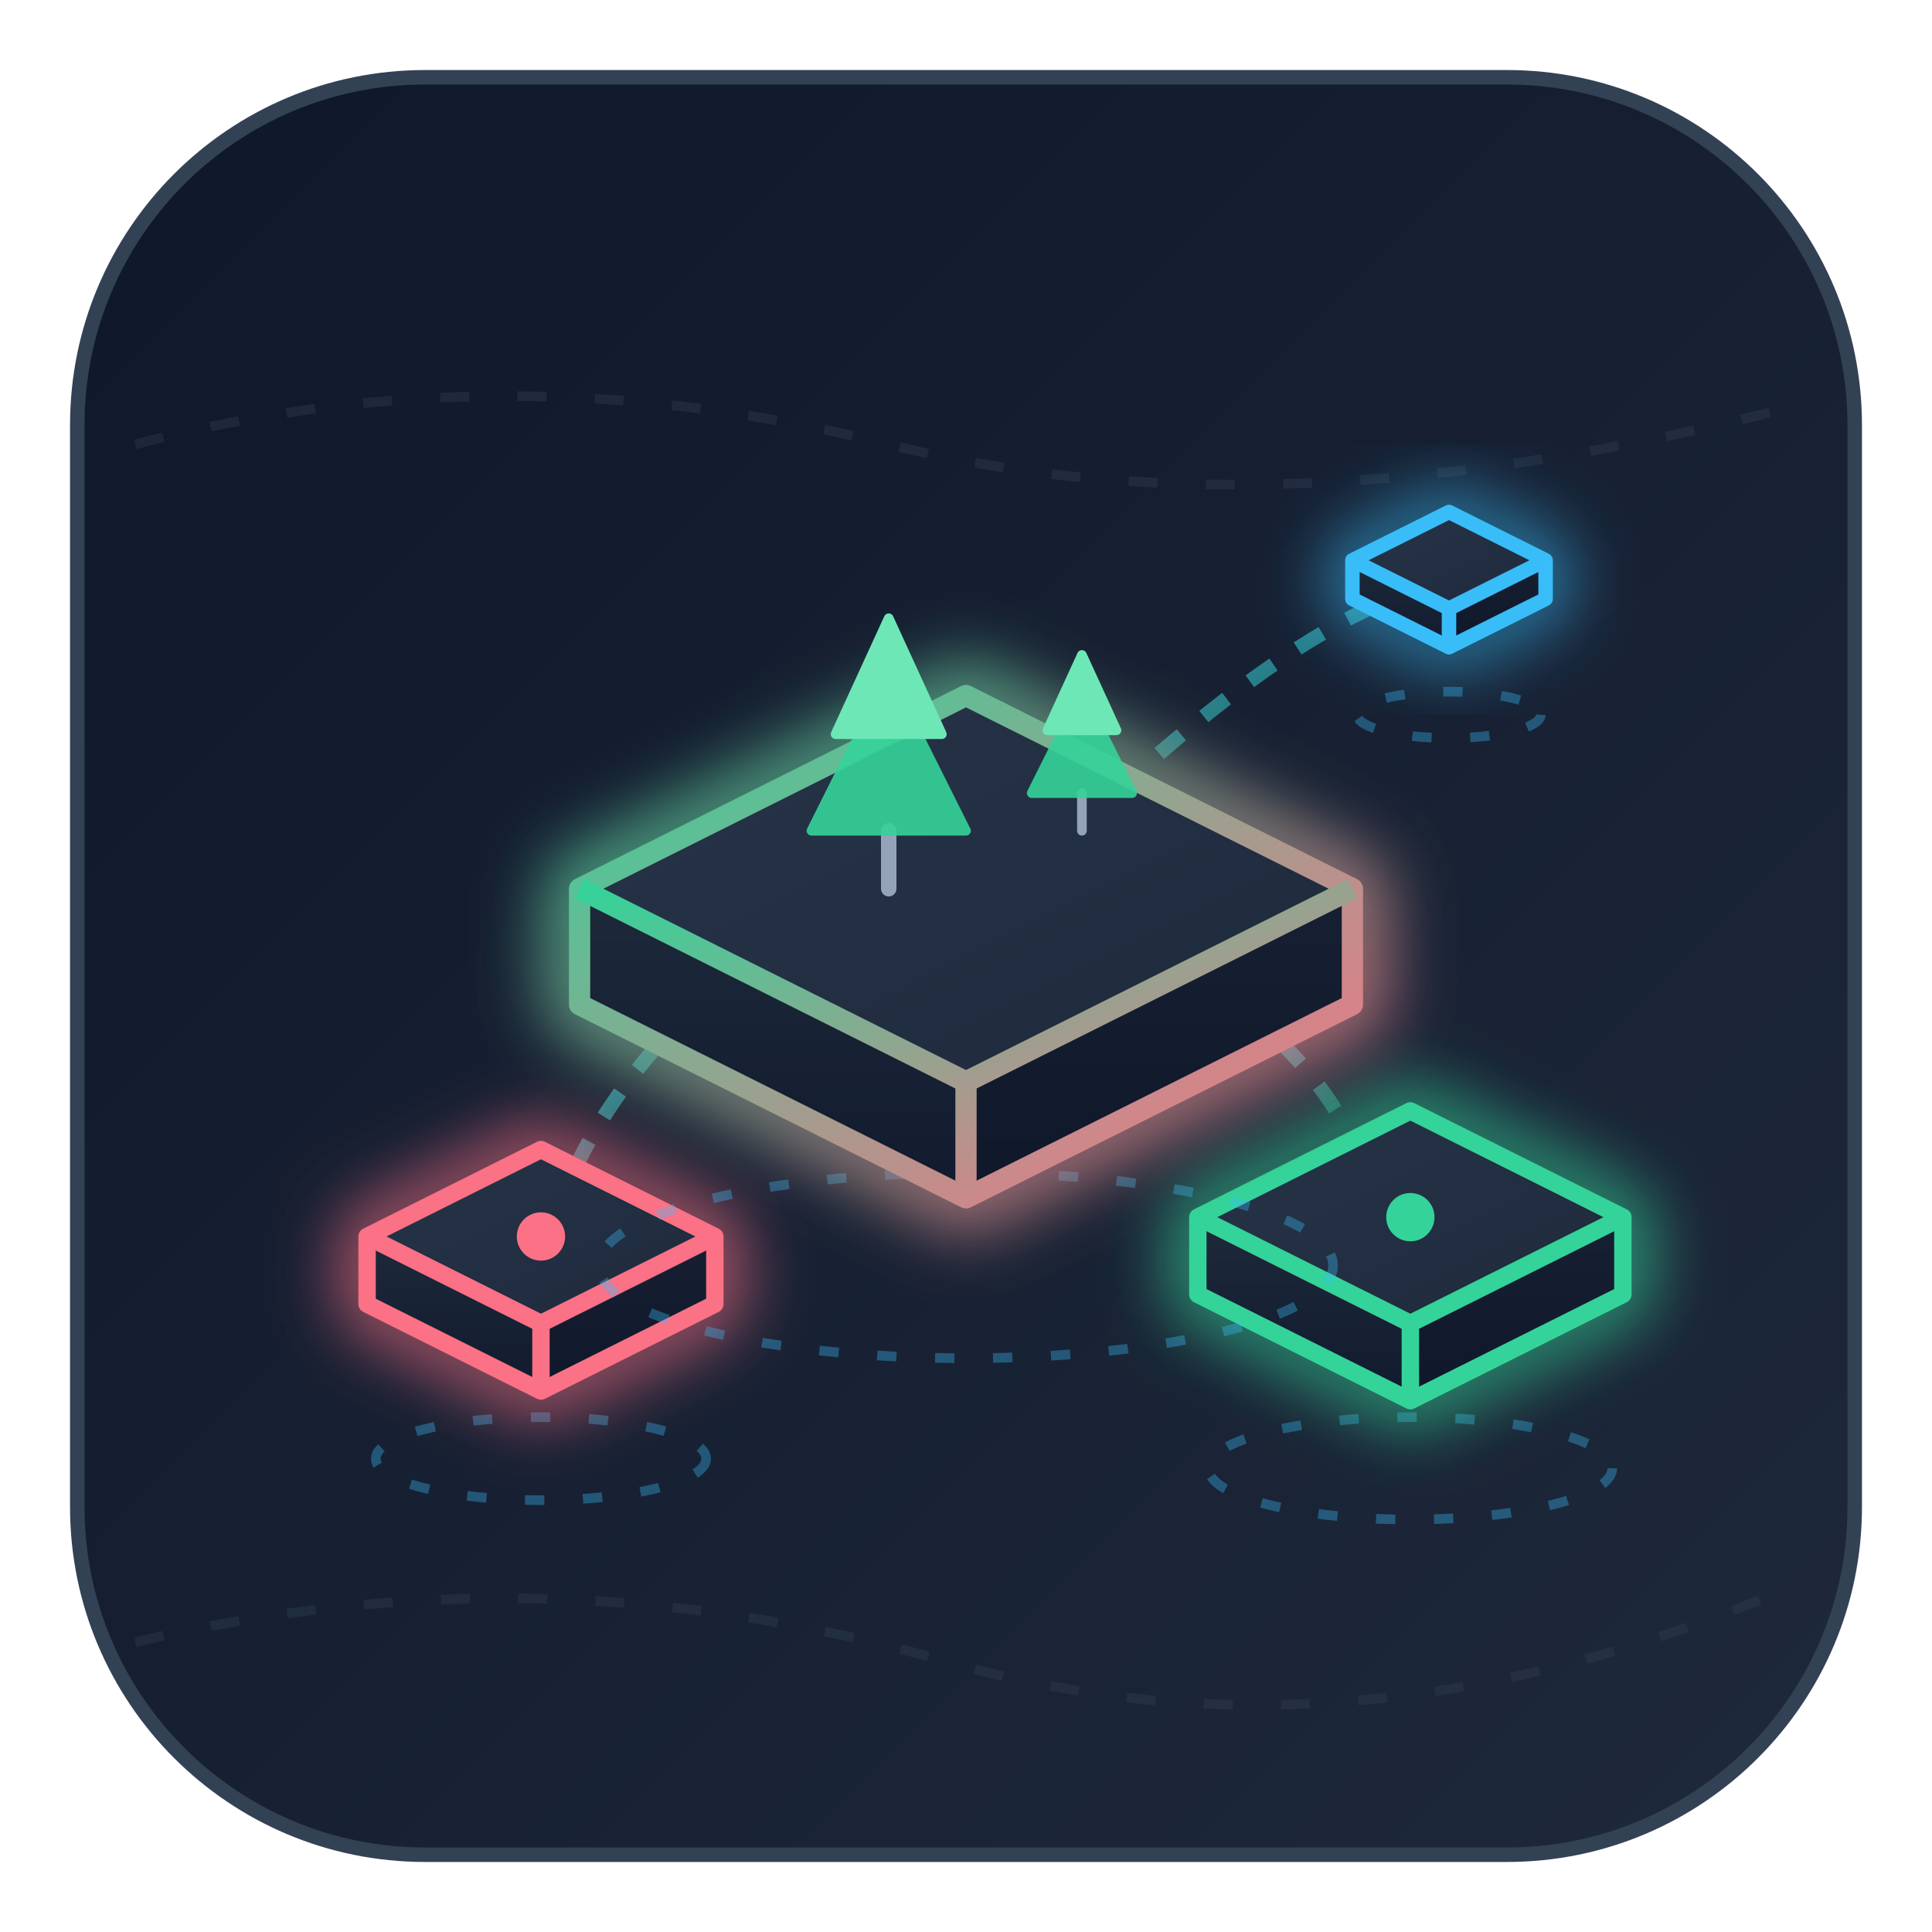
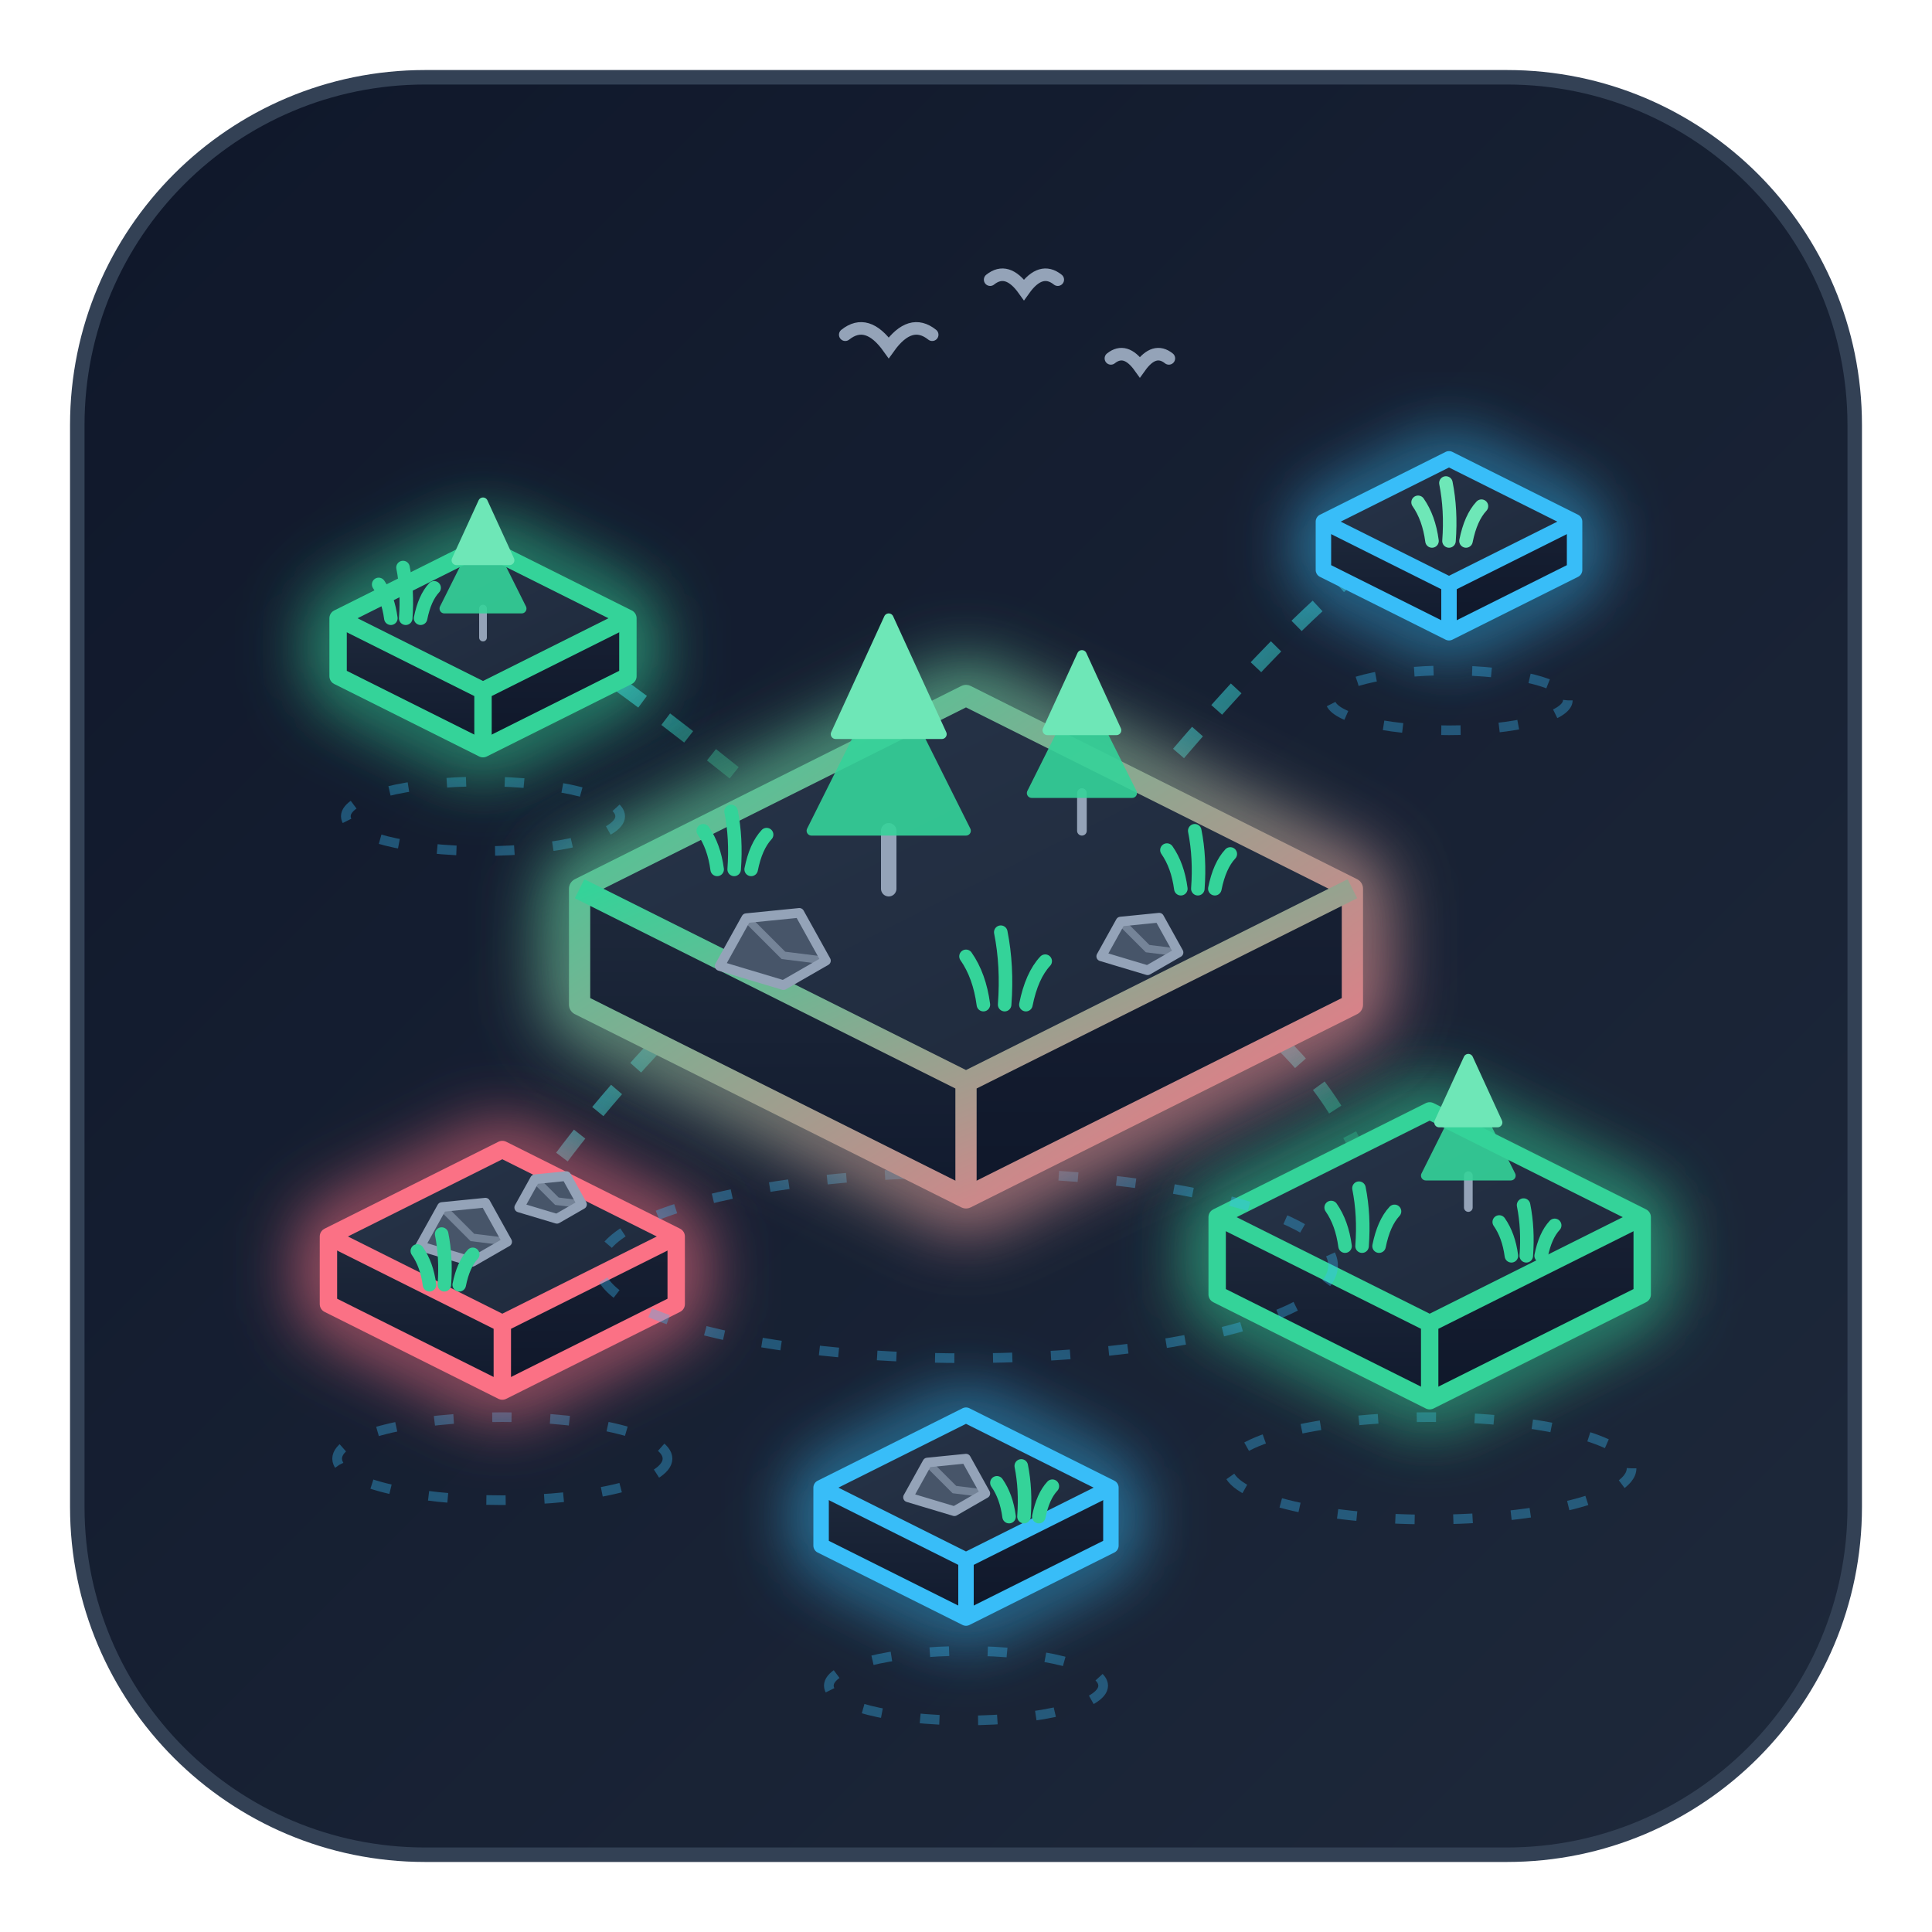
<svg xmlns="http://www.w3.org/2000/svg" viewBox="0 0 200 200" width="200" height="200">
  <defs>
    <linearGradient id="bg-core" x1="0%" y1="0%" x2="100%" y2="100%">
      <stop offset="0%" stop-color="#0F172A" />
      <stop offset="100%" stop-color="#1E293B" />
    </linearGradient>
    <linearGradient id="face-top" x1="0%" y1="0%" x2="100%" y2="100%">
      <stop offset="0%" stop-color="#273449" />
      <stop offset="100%" stop-color="#1E293B" />
    </linearGradient>
    <linearGradient id="face-left" x1="0%" y1="0%" x2="0%" y2="100%">
      <stop offset="0%" stop-color="#1E293B" />
      <stop offset="100%" stop-color="#111a2e" />
    </linearGradient>
    <linearGradient id="face-right" x1="0%" y1="0%" x2="0%" y2="100%">
      <stop offset="0%" stop-color="#172033" />
      <stop offset="100%" stop-color="#0F172A" />
    </linearGradient>
    <linearGradient id="archipelago-glow" x1="0%" y1="0%" x2="100%" y2="100%">
      <stop offset="0%" stop-color="#34D399" />
      <stop offset="100%" stop-color="#FB7185" />
    </linearGradient>
    <linearGradient id="signal-line" x1="0%" y1="0%" x2="100%" y2="100%">
      <stop offset="0%" stop-color="#38BDF8" stop-opacity="0.8" />
      <stop offset="100%" stop-color="#34D399" stop-opacity="0.3" />
    </linearGradient>
    <filter id="soft-glow" x="-50%" y="-50%" width="200%" height="200%">
      <feGaussianBlur stdDeviation="3.5" />
    </filter>
  </defs>
  <rect x="8" y="8" width="184" height="184" rx="36" fill="url(#bg-core)" stroke="#334155" stroke-width="1.5" />
-   <g fill="none" stroke="#334155" stroke-width="1" stroke-dasharray="3 5" opacity="0.35">
-     <path d="M 14,46 Q 52,36 92,46 T 186,42" />
-     <path d="M 14,170 Q 56,160 98,172 T 186,164" />
-   </g>
  <g fill="none" stroke="url(#signal-line)" stroke-width="1.5" stroke-dasharray="3 3">
    <path d="M 128,104 Q 136,110 140,118" />
-     <path d="M 72,104 Q 64,112 60,120" />
-     <path d="M 120,78 Q 134,66 144,62" />
+     <path d="M 72,104 Q 64,112 58,120" />
+     <path d="M 122,78 Q 134,64 142,58" />
+     <path d="M 76,80 Q 66,72 60,68" />
+     <path d="M 100,124 L 100,146" />
  </g>
-   <ellipse cx="56" cy="151.0" rx="17.1" ry="4.3" fill="none" stroke="#38BDF8" stroke-width="1" stroke-dasharray="2 4" opacity="0.35" />
-   <path d="M 56,119.0 L 74,128 L 74,135 L 56,144.0 L 38,135 L 38,128 Z" fill="none" stroke="#FB7185" stroke-width="5" stroke-linejoin="round" filter="url(#soft-glow)" opacity="0.8" />
-   <path d="M 38,128 L 56,137.0 L 56,144.0 L 38,135 Z" fill="url(#face-left)" />
-   <path d="M 56,137.0 L 74,128 L 74,135 L 56,144.0 Z" fill="url(#face-right)" />
-   <path d="M 56,119.0 L 74,128 L 56,137.0 L 38,128 Z" fill="url(#face-top)" />
+   <ellipse cx="50" cy="84.5" rx="14.2" ry="3.6" fill="none" stroke="#38BDF8" stroke-width="1" stroke-dasharray="2 4" opacity="0.35" />
+   <path d="M 50,56.5 L 65,64 L 65,70 L 50,77.5 L 35,70 L 35,64 Z" fill="none" stroke="#34D399" stroke-width="5" stroke-linejoin="round" filter="url(#soft-glow)" opacity="0.8" />
+   <path d="M 35,64 L 50,71.5 L 50,77.5 L 35,70 Z" fill="url(#face-left)" />
+   <path d="M 50,71.5 L 65,64 L 65,70 L 50,77.5 Z" fill="url(#face-right)" />
+   <path d="M 50,56.5 L 65,64 L 50,71.5 L 35,64 Z" fill="url(#face-top)" />
+   <g fill="none" stroke="#34D399" stroke-width="1.8" stroke-linejoin="round">
+     <path d="M 50,56.5 L 65,64 L 65,70 L 50,77.5 L 35,70 L 35,64 Z" />
+     <path d="M 35,64 L 50,71.5 L 65,64 M 50,71.5 L 50,77.5" />
+   </g>
+   <ellipse cx="150" cy="72.5" rx="12.3" ry="3.1" fill="none" stroke="#38BDF8" stroke-width="1" stroke-dasharray="2 4" opacity="0.35" />
+   <path d="M 150,47.5 L 163,54 L 163,59 L 150,65.5 L 137,59 L 137,54 Z" fill="none" stroke="#38BDF8" stroke-width="4" stroke-linejoin="round" filter="url(#soft-glow)" opacity="0.8" />
+   <path d="M 137,54 L 150,60.5 L 150,65.5 L 137,59 Z" fill="url(#face-left)" />
+   <path d="M 150,60.5 L 163,54 L 163,59 L 150,65.5 Z" fill="url(#face-right)" />
+   <path d="M 150,47.5 L 163,54 L 150,60.5 L 137,54 Z" fill="url(#face-top)" />
+   <g fill="none" stroke="#38BDF8" stroke-width="1.6" stroke-linejoin="round">
+     <path d="M 150,47.5 L 163,54 L 163,59 L 150,65.5 L 137,59 L 137,54 Z" />
+     <path d="M 137,54 L 150,60.5 L 163,54 M 150,60.5 L 150,65.5" />
+   </g>
+   <ellipse cx="52" cy="151.0" rx="17.1" ry="4.3" fill="none" stroke="#38BDF8" stroke-width="1" stroke-dasharray="2 4" opacity="0.35" />
+   <path d="M 52,119.0 L 70,128 L 70,135 L 52,144.0 L 34,135 L 34,128 Z" fill="none" stroke="#FB7185" stroke-width="5" stroke-linejoin="round" filter="url(#soft-glow)" opacity="0.8" />
+   <path d="M 34,128 L 52,137.0 L 52,144.0 L 34,135 Z" fill="url(#face-left)" />
+   <path d="M 52,137.0 L 70,128 L 70,135 L 52,144.0 Z" fill="url(#face-right)" />
+   <path d="M 52,119.0 L 70,128 L 52,137.0 L 34,128 Z" fill="url(#face-top)" />
  <g fill="none" stroke="#FB7185" stroke-width="1.8" stroke-linejoin="round">
-     <path d="M 56,119.0 L 74,128 L 74,135 L 56,144.0 L 38,135 L 38,128 Z" />
-     <path d="M 38,128 L 56,137.0 L 74,128 M 56,137.0 L 56,144.0" />
+     <path d="M 52,119.0 L 70,128 L 70,135 L 52,144.0 L 34,135 L 34,128 Z" />
+     <path d="M 34,128 L 52,137.0 L 70,128 M 52,137.0 L 52,144.0" />
  </g>
-   <ellipse cx="146" cy="152.0" rx="20.9" ry="5.3" fill="none" stroke="#38BDF8" stroke-width="1" stroke-dasharray="2 4" opacity="0.35" />
-   <path d="M 146,115.0 L 168,126 L 168,134 L 146,145.0 L 124,134 L 124,126 Z" fill="none" stroke="#34D399" stroke-width="5" stroke-linejoin="round" filter="url(#soft-glow)" opacity="0.8" />
-   <path d="M 124,126 L 146,137.0 L 146,145.0 L 124,134 Z" fill="url(#face-left)" />
-   <path d="M 146,137.0 L 168,126 L 168,134 L 146,145.0 Z" fill="url(#face-right)" />
-   <path d="M 146,115.0 L 168,126 L 146,137.0 L 124,126 Z" fill="url(#face-top)" />
+   <ellipse cx="148" cy="152.0" rx="20.9" ry="5.3" fill="none" stroke="#38BDF8" stroke-width="1" stroke-dasharray="2 4" opacity="0.35" />
+   <path d="M 148,115.0 L 170,126 L 170,134 L 148,145.0 L 126,134 L 126,126 Z" fill="none" stroke="#34D399" stroke-width="5" stroke-linejoin="round" filter="url(#soft-glow)" opacity="0.8" />
+   <path d="M 126,126 L 148,137.0 L 148,145.0 L 126,134 Z" fill="url(#face-left)" />
+   <path d="M 148,137.0 L 170,126 L 170,134 L 148,145.0 Z" fill="url(#face-right)" />
+   <path d="M 148,115.0 L 170,126 L 148,137.0 L 126,126 Z" fill="url(#face-top)" />
  <g fill="none" stroke="#34D399" stroke-width="1.8" stroke-linejoin="round">
-     <path d="M 146,115.0 L 168,126 L 168,134 L 146,145.0 L 124,134 L 124,126 Z" />
-     <path d="M 124,126 L 146,137.0 L 168,126 M 146,137.0 L 146,145.0" />
+     <path d="M 148,115.0 L 170,126 L 170,134 L 148,145.0 L 126,134 L 126,126 Z" />
+     <path d="M 126,126 L 148,137.0 L 170,126 M 148,137.0 L 148,145.0" />
  </g>
-   <ellipse cx="150" cy="74.0" rx="9.5" ry="2.4" fill="none" stroke="#38BDF8" stroke-width="1" stroke-dasharray="2 4" opacity="0.35" />
-   <path d="M 150,53.0 L 160,58 L 160,62 L 150,67.0 L 140,62 L 140,58 Z" fill="none" stroke="#38BDF8" stroke-width="4" stroke-linejoin="round" filter="url(#soft-glow)" opacity="0.8" />
-   <path d="M 140,58 L 150,63.0 L 150,67.0 L 140,62 Z" fill="url(#face-left)" />
-   <path d="M 150,63.0 L 160,58 L 160,62 L 150,67.0 Z" fill="url(#face-right)" />
-   <path d="M 150,53.0 L 160,58 L 150,63.0 L 140,58 Z" fill="url(#face-top)" />
-   <g fill="none" stroke="#38BDF8" stroke-width="1.5" stroke-linejoin="round">
-     <path d="M 150,53.0 L 160,58 L 160,62 L 150,67.0 L 140,62 L 140,58 Z" />
-     <path d="M 140,58 L 150,63.0 L 160,58 M 150,63.0 L 150,67.0" />
+   <ellipse cx="100" cy="174.5" rx="14.2" ry="3.6" fill="none" stroke="#38BDF8" stroke-width="1" stroke-dasharray="2 4" opacity="0.35" />
+   <path d="M 100,146.5 L 115,154 L 115,160 L 100,167.5 L 85,160 L 85,154 Z" fill="none" stroke="#38BDF8" stroke-width="4" stroke-linejoin="round" filter="url(#soft-glow)" opacity="0.8" />
+   <path d="M 85,154 L 100,161.5 L 100,167.5 L 85,160 Z" fill="url(#face-left)" />
+   <path d="M 100,161.5 L 115,154 L 115,160 L 100,167.5 Z" fill="url(#face-right)" />
+   <path d="M 100,146.5 L 115,154 L 100,161.5 L 85,154 Z" fill="url(#face-top)" />
+   <g fill="none" stroke="#38BDF8" stroke-width="1.6" stroke-linejoin="round">
+     <path d="M 100,146.5 L 115,154 L 115,160 L 100,167.5 L 85,160 L 85,154 Z" />
+     <path d="M 85,154 L 100,161.5 L 115,154 M 100,161.5 L 100,167.5" />
  </g>
  <ellipse cx="100" cy="131.0" rx="38.0" ry="9.6" fill="none" stroke="#38BDF8" stroke-width="1" stroke-dasharray="2 4" opacity="0.35" />
  <path d="M 100,72.0 L 140,92 L 140,104 L 100,124.0 L 60,104 L 60,92 Z" fill="none" stroke="url(#archipelago-glow)" stroke-width="7" stroke-linejoin="round" filter="url(#soft-glow)" opacity="0.85" />
  <path d="M 60,92 L 100,112.0 L 100,124.0 L 60,104 Z" fill="url(#face-left)" />
  <path d="M 100,112.0 L 140,92 L 140,104 L 100,124.0 Z" fill="url(#face-right)" />
  <path d="M 100,72.0 L 140,92 L 100,112.0 L 60,92 Z" fill="url(#face-top)" />
  <g fill="none" stroke="url(#archipelago-glow)" stroke-width="2.2" stroke-linejoin="round">
    <path d="M 100,72.0 L 140,92 L 140,104 L 100,124.0 L 60,104 L 60,92 Z" />
    <path d="M 60,92 L 100,112.0 L 140,92 M 100,112.0 L 100,124.0" />
  </g>
  <path d="M 92,92 L 92,86.0" stroke="#94A3B8" stroke-width="1.6" stroke-linecap="round" />
  <path d="M 92,70.0 L 100.0,86.0 L 84.0,86.0 Z" fill="#34D399" opacity="0.9" stroke="#34D399" stroke-width="1" stroke-linejoin="round" />
  <path d="M 92,64.0 L 97.5,76.0 L 86.5,76.0 Z" fill="#6EE7B7" stroke="#6EE7B7" stroke-width="1" stroke-linejoin="round" />
  <path d="M 112,86 L 112,82.1" stroke="#94A3B8" stroke-width="1.0" stroke-linecap="round" />
  <path d="M 112,71.7 L 117.2,82.1 L 106.8,82.1 Z" fill="#34D399" opacity="0.9" stroke="#34D399" stroke-width="1" stroke-linejoin="round" />
  <path d="M 112,67.8 L 115.575,75.6 L 108.425,75.6 Z" fill="#6EE7B7" stroke="#6EE7B7" stroke-width="1" stroke-linejoin="round" />
-   <circle cx="56" cy="128" r="2.5" fill="#FB7185" />
-   <circle cx="146" cy="126" r="2.5" fill="#34D399" />
+   <path d="M 74.5,100 L 77.25,95.05 L 82.75,94.5 L 85.5,99.45 L 81.1,101.98 Z" fill="#475569" stroke="#94A3B8" stroke-width="1" stroke-linejoin="round" />
+   <path d="M 77.25,95.05 L 81.1,98.9 L 85.5,99.45" fill="none" stroke="#94A3B8" stroke-width="0.8" opacity="0.6" />
+   <path d="M 114.0,99 L 116.0,95.4 L 120.0,95.0 L 122.0,98.6 L 118.8,100.44 Z" fill="#475569" stroke="#94A3B8" stroke-width="1" stroke-linejoin="round" />
+   <path d="M 116.0,95.4 L 118.8,98.2 L 122.0,98.6" fill="none" stroke="#94A3B8" stroke-width="0.8" opacity="0.6" />
+   <path d="M 101.8,104 Q 101.4,101.0 100.0,99.0 M 104,104 Q 104.3,100.0 103.6,96.5 M 106.2,104 Q 106.8,101.0 108.2,99.5" fill="none" stroke="#34D399" stroke-width="1.4" stroke-linecap="round" />
+   <path d="M 122.24,92 Q 121.92,89.6 120.8,88.0 M 124,92 Q 124.24,88.8 123.68,86.0 M 125.76,92 Q 126.24,89.6 127.36,88.4" fill="none" stroke="#34D399" stroke-width="1.4" stroke-linecap="round" />
+   <path d="M 74.24,90 Q 73.92,87.6 72.8,86.0 M 76,90 Q 76.24,86.8 75.68,84.0 M 77.76,90 Q 78.24,87.6 79.36,86.4" fill="none" stroke="#34D399" stroke-width="1.4" stroke-linecap="round" />
+   <path d="M 50,66 L 50,63.0" stroke="#94A3B8" stroke-width="0.8" stroke-linecap="round" />
+   <path d="M 50,55.0 L 54.0,63.0 L 46.0,63.0 Z" fill="#34D399" opacity="0.9" stroke="#34D399" stroke-width="1" stroke-linejoin="round" />
+   <path d="M 50,52.0 L 52.75,58.0 L 47.25,58.0 Z" fill="#6EE7B7" stroke="#6EE7B7" stroke-width="1" stroke-linejoin="round" />
+   <path d="M 40.46,64 Q 40.18,61.9 39.2,60.5 M 42,64 Q 42.21,61.2 41.72,58.75 M 43.54,64 Q 43.96,61.9 44.94,60.85" fill="none" stroke="#34D399" stroke-width="1.4" stroke-linecap="round" />
+   <path d="M 148.24,56 Q 147.92,53.6 146.8,52.0 M 150,56 Q 150.24,52.8 149.68,50.0 M 151.76,56 Q 152.24,53.6 153.36,52.4" fill="none" stroke="#6EE7B7" stroke-width="1.4" stroke-linecap="round" />
+   <path d="M 43.5,129 L 45.75,124.95 L 50.25,124.5 L 52.5,128.55 L 48.9,130.62 Z" fill="#475569" stroke="#94A3B8" stroke-width="1" stroke-linejoin="round" />
+   <path d="M 45.75,124.95 L 48.9,128.1 L 52.5,128.55" fill="none" stroke="#94A3B8" stroke-width="0.8" opacity="0.6" />
+   <path d="M 53.75,125 L 55.375,122.075 L 58.625,121.75 L 60.25,124.675 L 57.65,126.17 Z" fill="#475569" stroke="#94A3B8" stroke-width="1" stroke-linejoin="round" />
+   <path d="M 55.375,122.075 L 57.65,124.35 L 60.25,124.675" fill="none" stroke="#94A3B8" stroke-width="0.8" opacity="0.6" />
+   <path d="M 44.46,133 Q 44.18,130.9 43.2,129.5 M 46,133 Q 46.21,130.2 45.72,127.75 M 47.54,133 Q 47.96,130.9 48.94,129.85" fill="none" stroke="#34D399" stroke-width="1.4" stroke-linecap="round" />
+   <path d="M 152,125 L 152,121.7" stroke="#94A3B8" stroke-width="0.9" stroke-linecap="round" />
+   <path d="M 152,112.9 L 156.4,121.7 L 147.6,121.7 Z" fill="#34D399" opacity="0.9" stroke="#34D399" stroke-width="1" stroke-linejoin="round" />
+   <path d="M 152,109.6 L 155.025,116.2 L 148.975,116.2 Z" fill="#6EE7B7" stroke="#6EE7B7" stroke-width="1" stroke-linejoin="round" />
+   <path d="M 139.24,129 Q 138.92,126.6 137.8,125.0 M 141,129 Q 141.24,125.8 140.68,123.0 M 142.76,129 Q 143.24,126.6 144.36,125.4" fill="none" stroke="#34D399" stroke-width="1.4" stroke-linecap="round" />
+   <path d="M 156.46,130 Q 156.18,127.9 155.2,126.5 M 158,130 Q 158.21,127.2 157.72,124.75 M 159.54,130 Q 159.96,127.9 160.94,126.85" fill="none" stroke="#34D399" stroke-width="1.4" stroke-linecap="round" />
+   <path d="M 94.0,155 L 96.0,151.4 L 100.0,151.0 L 102.0,154.6 L 98.8,156.44 Z" fill="#475569" stroke="#94A3B8" stroke-width="1" stroke-linejoin="round" />
+   <path d="M 96.0,151.4 L 98.8,154.2 L 102.0,154.6" fill="none" stroke="#94A3B8" stroke-width="0.8" opacity="0.6" />
+   <path d="M 104.46,157 Q 104.18,154.9 103.2,153.5 M 106,157 Q 106.21,154.2 105.72,151.75 M 107.54,157 Q 107.96,154.9 108.94,153.85" fill="none" stroke="#34D399" stroke-width="1.4" stroke-linecap="round" />
+   <path d="M 87.5,34.65 Q 89.75,32.85 92,36 Q 94.25,32.85 96.5,34.65" fill="none" stroke="#94A3B8" stroke-width="1.3" stroke-linecap="round" />
+   <path d="M 102.5,28.95 Q 104.25,27.55 106,30 Q 107.75,27.55 109.5,28.95" fill="none" stroke="#94A3B8" stroke-width="1.3" stroke-linecap="round" />
+   <path d="M 115.0,37.1 Q 116.5,35.9 118,38 Q 119.5,35.9 121.0,37.1" fill="none" stroke="#94A3B8" stroke-width="1.3" stroke-linecap="round" />
</svg>
